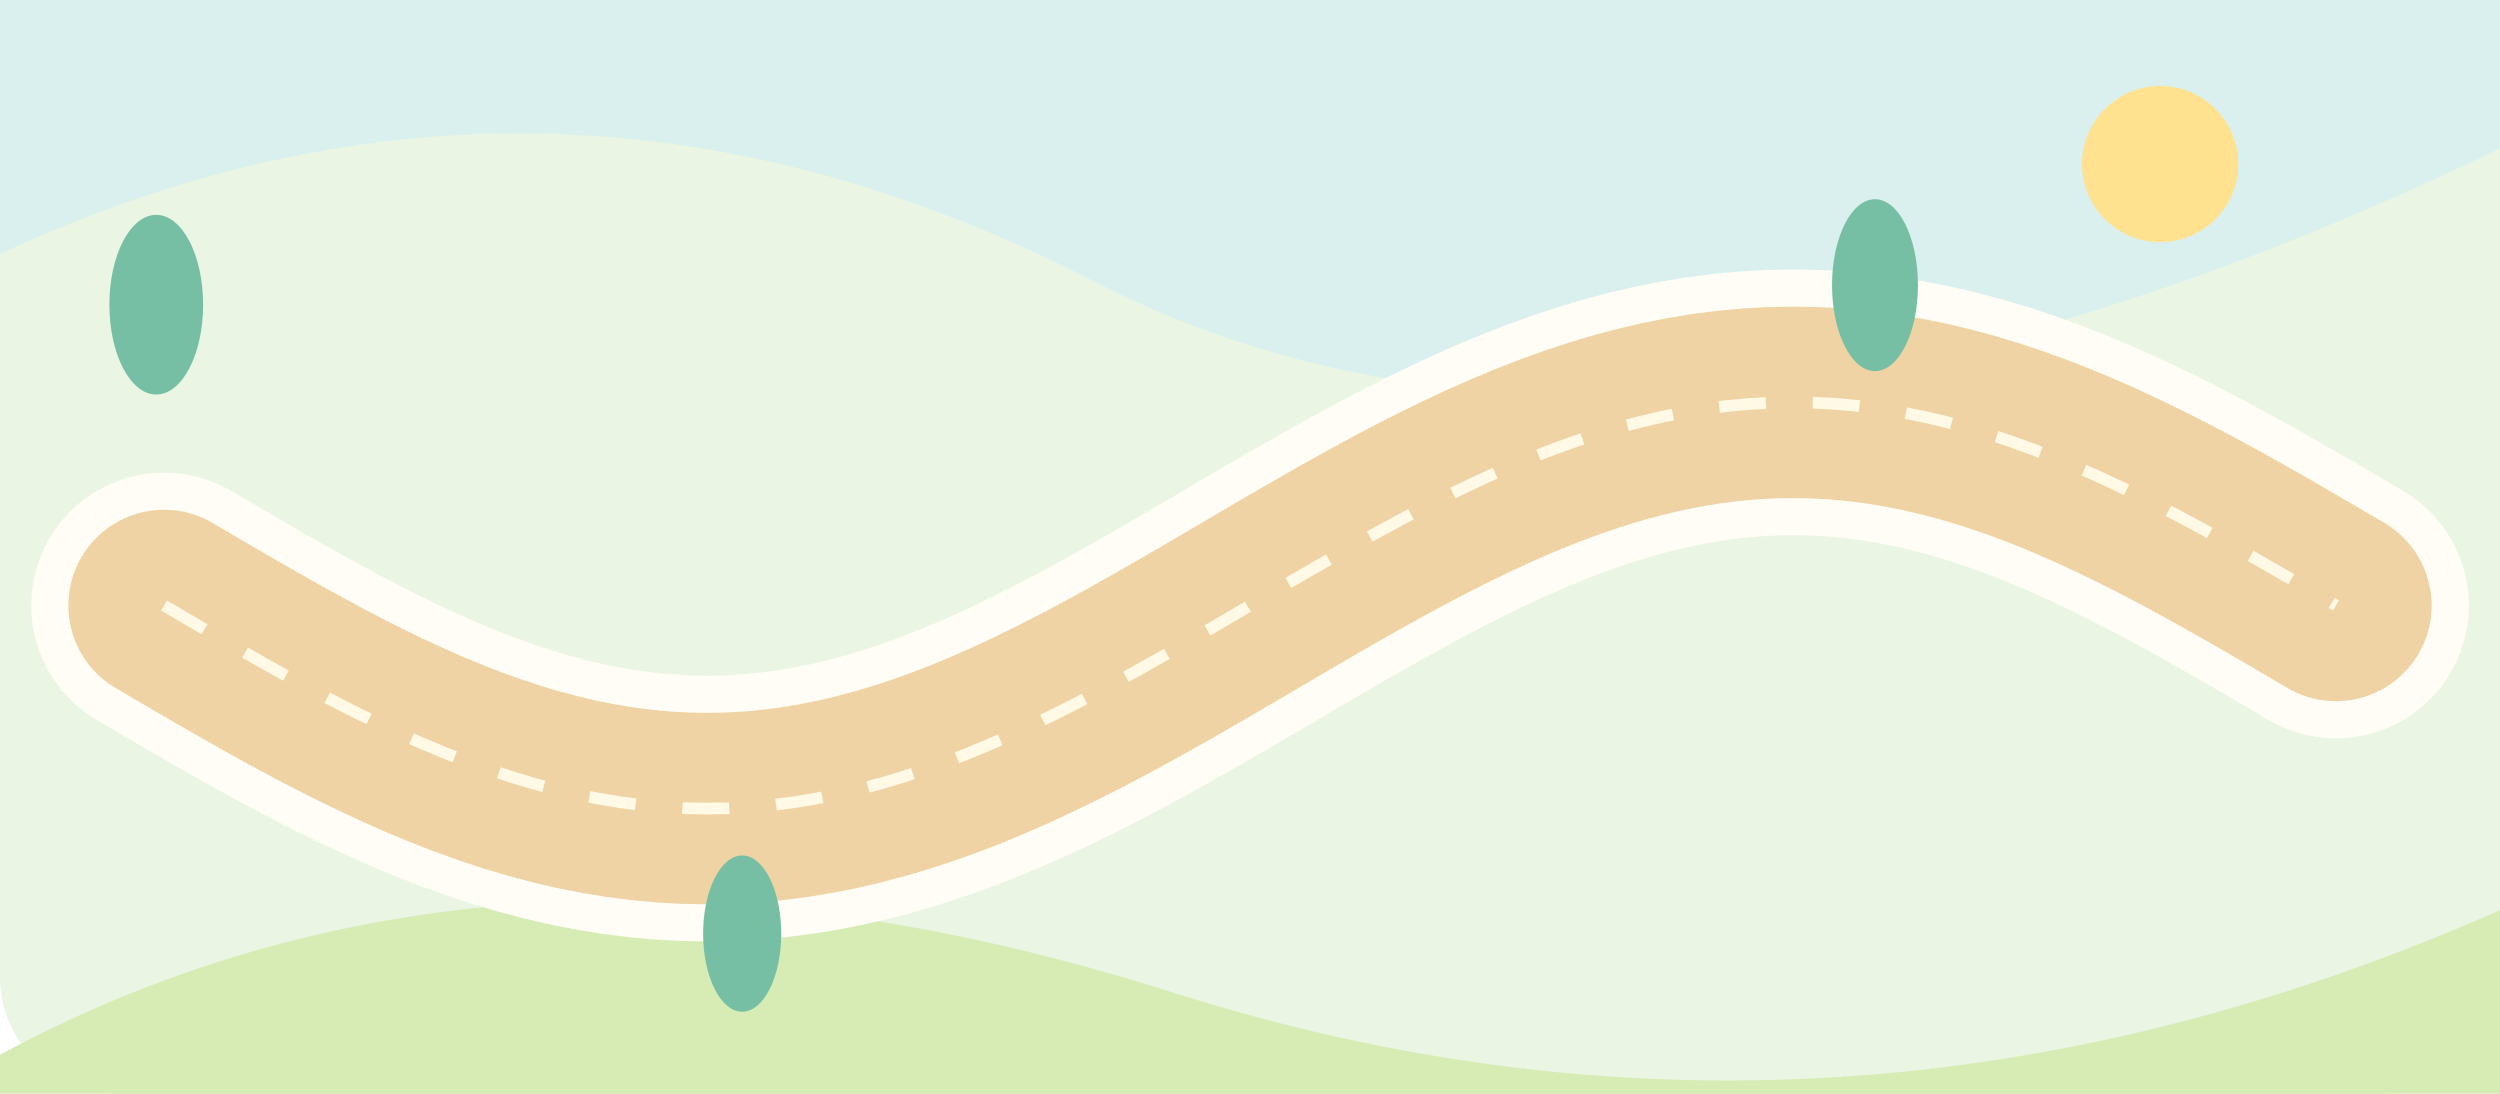
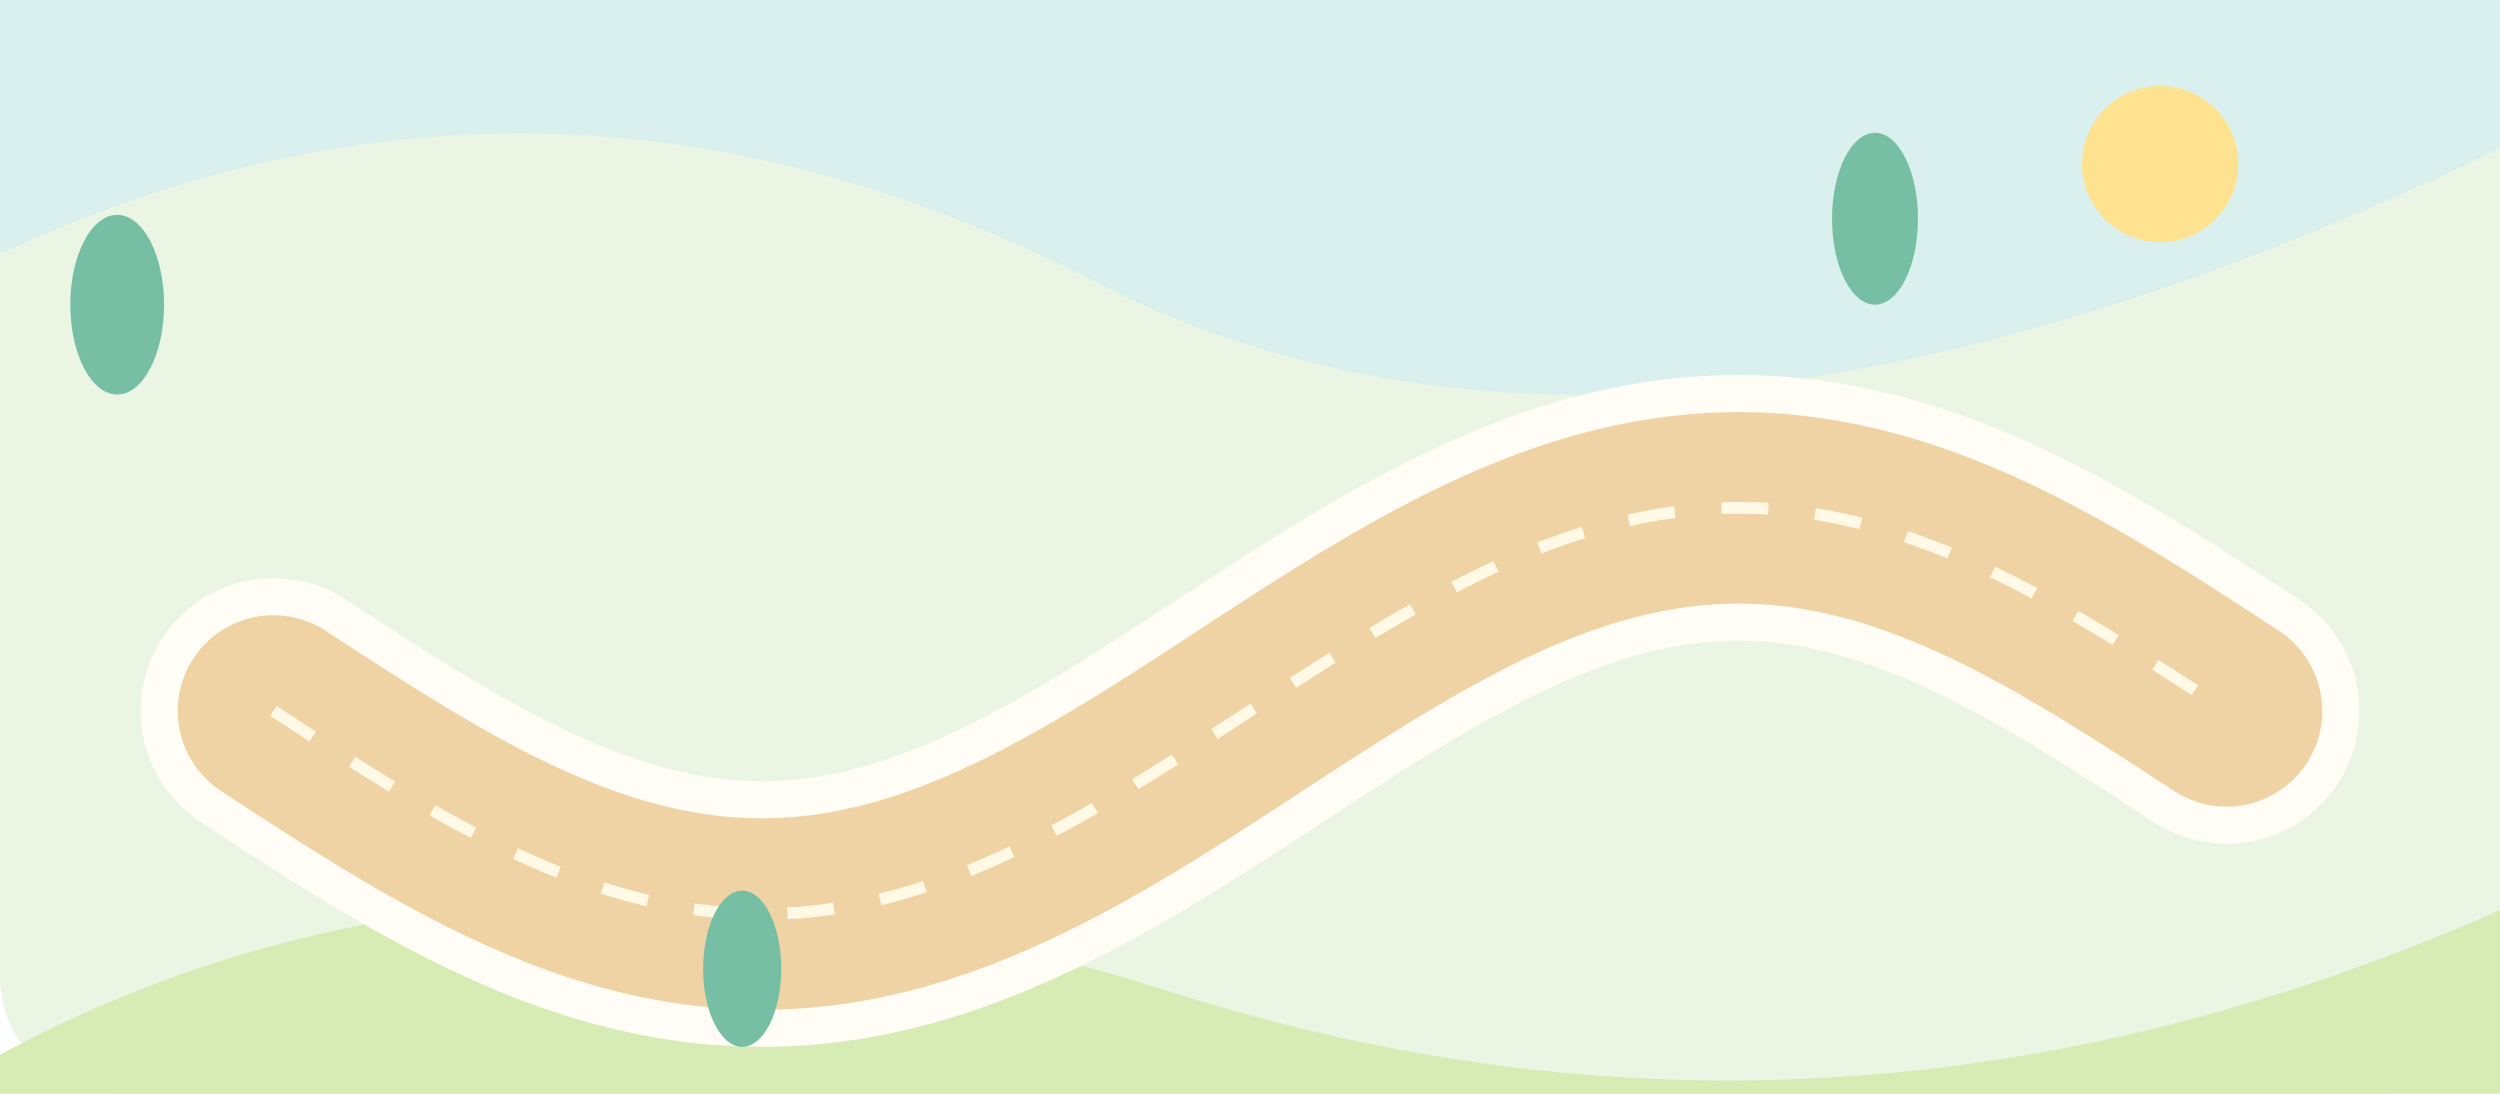
- <svg xmlns="http://www.w3.org/2000/svg" viewBox="0 0 640 280">
+ <svg xmlns="http://www.w3.org/2000/svg" viewBox="0 0 640 280" preserveAspectRatio="none">
  <rect width="640" height="280" rx="30" fill="#eaf6e3" />
  <path d="M0 65Q140 0 280 72T640 38V0H0Z" fill="#d9f0ee" />
  <path d="M0 270Q130 200 300 254T640 233V280H0Z" fill="#d7ecb5" />
  <circle cx="553" cy="42" r="20" fill="#ffe290" />
-   <path d="M42.00,155.00 L47.56,158.27 L53.12,161.52 L58.68,164.74 L64.24,167.93 L69.80,171.07 L75.36,174.14 L80.92,177.14 L86.48,180.05 L92.04,182.86 L97.60,185.56 L103.16,188.15 L108.72,190.60 L114.28,192.91 L119.84,195.07 L125.40,197.07 L130.96,198.91 L136.52,200.57 L142.08,202.05 L147.64,203.35 L153.20,204.45 L158.76,205.37 L164.32,206.08 L169.88,206.59 L175.44,206.90 L181.00,207.00 L186.56,206.90 L192.12,206.59 L197.68,206.08 L203.24,205.37 L208.80,204.45 L214.36,203.35 L219.92,202.05 L225.48,200.57 L231.04,198.91 L236.60,197.07 L242.16,195.07 L247.72,192.91 L253.28,190.60 L258.84,188.15 L264.40,185.56 L269.96,182.86 L275.52,180.05 L281.08,177.14 L286.64,174.14 L292.20,171.07 L297.76,167.93 L303.32,164.74 L308.88,161.52 L314.44,158.27 L320.00,155.00 L325.56,151.73 L331.12,148.48 L336.68,145.26 L342.24,142.07 L347.80,138.93 L353.36,135.86 L358.92,132.86 L364.48,129.95 L370.04,127.14 L375.60,124.44 L381.16,121.85 L386.72,119.40 L392.28,117.09 L397.84,114.93 L403.40,112.93 L408.96,111.09 L414.52,109.43 L420.08,107.95 L425.64,106.65 L431.20,105.55 L436.76,104.63 L442.32,103.92 L447.88,103.41 L453.44,103.10 L459.00,103.00 L464.56,103.10 L470.12,103.41 L475.68,103.92 L481.24,104.63 L486.80,105.55 L492.36,106.65 L497.92,107.95 L503.48,109.43 L509.04,111.09 L514.60,112.93 L520.16,114.93 L525.72,117.09 L531.28,119.40 L536.84,121.85 L542.40,124.44 L547.96,127.14 L553.52,129.95 L559.08,132.86 L564.64,135.86 L570.20,138.93 L575.76,142.07 L581.32,145.26 L586.88,148.48 L592.44,151.73 L598.00,155.00" fill="none" stroke="#fffdf5" stroke-width="68" stroke-linecap="round" />
-   <path d="M42.00,155.00 L47.56,158.27 L53.12,161.52 L58.68,164.74 L64.24,167.93 L69.80,171.07 L75.36,174.14 L80.92,177.14 L86.48,180.05 L92.04,182.86 L97.60,185.56 L103.16,188.15 L108.72,190.60 L114.28,192.91 L119.84,195.07 L125.40,197.07 L130.96,198.91 L136.52,200.57 L142.08,202.05 L147.64,203.35 L153.20,204.45 L158.76,205.37 L164.32,206.08 L169.88,206.59 L175.44,206.90 L181.00,207.00 L186.56,206.90 L192.12,206.59 L197.68,206.08 L203.24,205.37 L208.80,204.45 L214.36,203.35 L219.92,202.05 L225.48,200.57 L231.04,198.91 L236.60,197.07 L242.16,195.07 L247.72,192.91 L253.28,190.60 L258.84,188.15 L264.40,185.56 L269.96,182.86 L275.52,180.05 L281.08,177.14 L286.64,174.14 L292.20,171.07 L297.76,167.93 L303.32,164.74 L308.88,161.52 L314.44,158.27 L320.00,155.00 L325.56,151.73 L331.12,148.48 L336.68,145.26 L342.24,142.07 L347.80,138.93 L353.36,135.86 L358.92,132.86 L364.48,129.95 L370.04,127.14 L375.60,124.44 L381.16,121.85 L386.72,119.40 L392.28,117.09 L397.84,114.93 L403.40,112.93 L408.96,111.09 L414.52,109.43 L420.08,107.95 L425.64,106.65 L431.20,105.55 L436.76,104.63 L442.32,103.92 L447.88,103.41 L453.44,103.10 L459.00,103.00 L464.56,103.10 L470.12,103.41 L475.68,103.92 L481.24,104.63 L486.80,105.55 L492.36,106.65 L497.92,107.95 L503.48,109.43 L509.04,111.09 L514.60,112.93 L520.16,114.93 L525.72,117.09 L531.28,119.40 L536.84,121.85 L542.40,124.44 L547.96,127.14 L553.52,129.95 L559.08,132.86 L564.64,135.86 L570.20,138.93 L575.76,142.07 L581.32,145.26 L586.88,148.48 L592.44,151.73 L598.00,155.00" fill="none" stroke="#efd3a4" stroke-width="49" stroke-linecap="round" />
-   <path d="M42.00,155.00 L47.56,158.27 L53.12,161.52 L58.68,164.74 L64.24,167.93 L69.80,171.07 L75.36,174.14 L80.92,177.14 L86.48,180.05 L92.04,182.86 L97.60,185.56 L103.16,188.15 L108.72,190.60 L114.28,192.91 L119.84,195.07 L125.40,197.07 L130.96,198.91 L136.52,200.57 L142.08,202.05 L147.64,203.35 L153.20,204.45 L158.76,205.37 L164.32,206.08 L169.88,206.59 L175.44,206.90 L181.00,207.00 L186.56,206.90 L192.12,206.59 L197.68,206.08 L203.24,205.37 L208.80,204.45 L214.36,203.35 L219.92,202.05 L225.48,200.57 L231.04,198.91 L236.60,197.07 L242.16,195.07 L247.72,192.91 L253.28,190.60 L258.84,188.15 L264.40,185.56 L269.96,182.86 L275.52,180.05 L281.08,177.14 L286.64,174.14 L292.20,171.07 L297.76,167.93 L303.32,164.74 L308.88,161.52 L314.44,158.27 L320.00,155.00 L325.56,151.73 L331.12,148.48 L336.68,145.26 L342.24,142.07 L347.80,138.93 L353.36,135.86 L358.92,132.86 L364.48,129.95 L370.04,127.14 L375.60,124.44 L381.16,121.85 L386.72,119.40 L392.28,117.09 L397.84,114.93 L403.40,112.93 L408.96,111.09 L414.52,109.43 L420.08,107.95 L425.64,106.65 L431.20,105.55 L436.76,104.63 L442.32,103.92 L447.88,103.41 L453.44,103.10 L459.00,103.00 L464.56,103.10 L470.12,103.41 L475.68,103.92 L481.24,104.63 L486.80,105.55 L492.36,106.65 L497.92,107.95 L503.48,109.43 L509.04,111.09 L514.60,112.93 L520.16,114.93 L525.72,117.09 L531.28,119.40 L536.84,121.85 L542.40,124.44 L547.96,127.14 L553.52,129.95 L559.08,132.86 L564.64,135.86 L570.20,138.93 L575.76,142.07 L581.32,145.26 L586.88,148.48 L592.44,151.73 L598.00,155.00" fill="none" stroke="#fff9e6" stroke-width="3" stroke-dasharray="12 12" />
+   <path d="M70.00,182.00 L75.00,185.27 L80.00,188.52 L85.00,191.74 L90.00,194.93 L95.00,198.07 L100.00,201.14 L105.00,204.14 L110.00,207.05 L115.00,209.86 L120.00,212.56 L125.00,215.15 L130.00,217.60 L135.00,219.91 L140.00,222.07 L145.00,224.07 L150.00,225.91 L155.00,227.57 L160.00,229.05 L165.00,230.35 L170.00,231.45 L175.00,232.37 L180.00,233.08 L185.00,233.59 L190.00,233.90 L195.00,234.00 L200.00,233.90 L205.00,233.59 L210.00,233.08 L215.00,232.37 L220.00,231.45 L225.00,230.35 L230.00,229.05 L235.00,227.57 L240.00,225.91 L245.00,224.07 L250.00,222.07 L255.00,219.91 L260.00,217.60 L265.00,215.15 L270.00,212.56 L275.00,209.86 L280.00,207.05 L285.00,204.14 L290.00,201.14 L295.00,198.07 L300.00,194.93 L305.00,191.74 L310.00,188.52 L315.00,185.27 L320.00,182.00 L325.00,178.73 L330.00,175.48 L335.00,172.26 L340.00,169.07 L345.00,165.93 L350.00,162.86 L355.00,159.86 L360.00,156.95 L365.00,154.14 L370.00,151.44 L375.00,148.85 L380.00,146.40 L385.00,144.09 L390.00,141.93 L395.00,139.93 L400.00,138.09 L405.00,136.43 L410.00,134.95 L415.00,133.65 L420.00,132.55 L425.00,131.63 L430.00,130.92 L435.00,130.41 L440.00,130.10 L445.00,130.00 L450.00,130.10 L455.00,130.41 L460.00,130.92 L465.00,131.63 L470.00,132.55 L475.00,133.65 L480.00,134.95 L485.00,136.43 L490.00,138.09 L495.00,139.93 L500.00,141.93 L505.00,144.09 L510.00,146.40 L515.00,148.85 L520.00,151.44 L525.00,154.14 L530.00,156.95 L535.00,159.86 L540.00,162.86 L545.00,165.93 L550.00,169.07 L555.00,172.26 L560.00,175.48 L565.00,178.73 L570.00,182.00" fill="none" stroke="#fffdf5" stroke-width="68" stroke-linecap="round" />
+   <path id="road-center" d="M70.00,182.00 L75.00,185.27 L80.00,188.52 L85.00,191.74 L90.00,194.93 L95.00,198.07 L100.00,201.14 L105.00,204.14 L110.00,207.05 L115.00,209.86 L120.00,212.56 L125.00,215.15 L130.00,217.60 L135.00,219.91 L140.00,222.07 L145.00,224.07 L150.00,225.91 L155.00,227.57 L160.00,229.05 L165.00,230.35 L170.00,231.45 L175.00,232.37 L180.00,233.08 L185.00,233.59 L190.00,233.90 L195.00,234.00 L200.00,233.90 L205.00,233.59 L210.00,233.08 L215.00,232.37 L220.00,231.45 L225.00,230.35 L230.00,229.05 L235.00,227.57 L240.00,225.91 L245.00,224.07 L250.00,222.07 L255.00,219.91 L260.00,217.60 L265.00,215.15 L270.00,212.56 L275.00,209.86 L280.00,207.05 L285.00,204.14 L290.00,201.14 L295.00,198.07 L300.00,194.93 L305.00,191.74 L310.00,188.52 L315.00,185.27 L320.00,182.00 L325.00,178.73 L330.00,175.48 L335.00,172.26 L340.00,169.07 L345.00,165.93 L350.00,162.86 L355.00,159.86 L360.00,156.95 L365.00,154.14 L370.00,151.44 L375.00,148.85 L380.00,146.40 L385.00,144.09 L390.00,141.93 L395.00,139.93 L400.00,138.09 L405.00,136.43 L410.00,134.95 L415.00,133.65 L420.00,132.55 L425.00,131.63 L430.00,130.92 L435.00,130.41 L440.00,130.10 L445.00,130.00 L450.00,130.10 L455.00,130.41 L460.00,130.92 L465.00,131.63 L470.00,132.55 L475.00,133.65 L480.00,134.95 L485.00,136.43 L490.00,138.09 L495.00,139.93 L500.00,141.93 L505.00,144.09 L510.00,146.40 L515.00,148.85 L520.00,151.44 L525.00,154.14 L530.00,156.95 L535.00,159.86 L540.00,162.86 L545.00,165.93 L550.00,169.07 L555.00,172.26 L560.00,175.48 L565.00,178.73 L570.00,182.00" fill="none" stroke="#efd3a4" stroke-width="49" stroke-linecap="round" />
+   <path d="M70.00,182.00 L75.00,185.27 L80.00,188.52 L85.00,191.74 L90.00,194.93 L95.00,198.07 L100.00,201.14 L105.00,204.14 L110.00,207.05 L115.00,209.86 L120.00,212.56 L125.00,215.15 L130.00,217.60 L135.00,219.91 L140.00,222.07 L145.00,224.07 L150.00,225.91 L155.00,227.57 L160.00,229.05 L165.00,230.35 L170.00,231.45 L175.00,232.37 L180.00,233.08 L185.00,233.59 L190.00,233.90 L195.00,234.00 L200.00,233.90 L205.00,233.59 L210.00,233.08 L215.00,232.37 L220.00,231.45 L225.00,230.35 L230.00,229.05 L235.00,227.57 L240.00,225.91 L245.00,224.07 L250.00,222.07 L255.00,219.91 L260.00,217.60 L265.00,215.15 L270.00,212.56 L275.00,209.86 L280.00,207.05 L285.00,204.14 L290.00,201.14 L295.00,198.07 L300.00,194.93 L305.00,191.74 L310.00,188.52 L315.00,185.27 L320.00,182.00 L325.00,178.73 L330.00,175.48 L335.00,172.26 L340.00,169.07 L345.00,165.93 L350.00,162.86 L355.00,159.86 L360.00,156.95 L365.00,154.14 L370.00,151.44 L375.00,148.85 L380.00,146.40 L385.00,144.09 L390.00,141.93 L395.00,139.93 L400.00,138.09 L405.00,136.43 L410.00,134.95 L415.00,133.65 L420.00,132.55 L425.00,131.63 L430.00,130.92 L435.00,130.41 L440.00,130.10 L445.00,130.00 L450.00,130.10 L455.00,130.41 L460.00,130.92 L465.00,131.63 L470.00,132.55 L475.00,133.65 L480.00,134.95 L485.00,136.43 L490.00,138.09 L495.00,139.93 L500.00,141.93 L505.00,144.09 L510.00,146.40 L515.00,148.85 L520.00,151.44 L525.00,154.14 L530.00,156.95 L535.00,159.86 L540.00,162.86 L545.00,165.93 L550.00,169.07 L555.00,172.26 L560.00,175.48 L565.00,178.73 L570.00,182.00" fill="none" stroke="#fff9e6" stroke-width="3" stroke-dasharray="12 12" />
  <g fill="#77bfa4">
-     <ellipse cx="40" cy="78" rx="12" ry="23" />
-     <ellipse cx="190" cy="239" rx="10" ry="20" />
-     <ellipse cx="480" cy="73" rx="11" ry="22" />
+     <ellipse cx="30" cy="78" rx="12" ry="23" />
+     <ellipse cx="190" cy="248" rx="10" ry="20" />
+     <ellipse cx="480" cy="56" rx="11" ry="22" />
  </g>
</svg>
